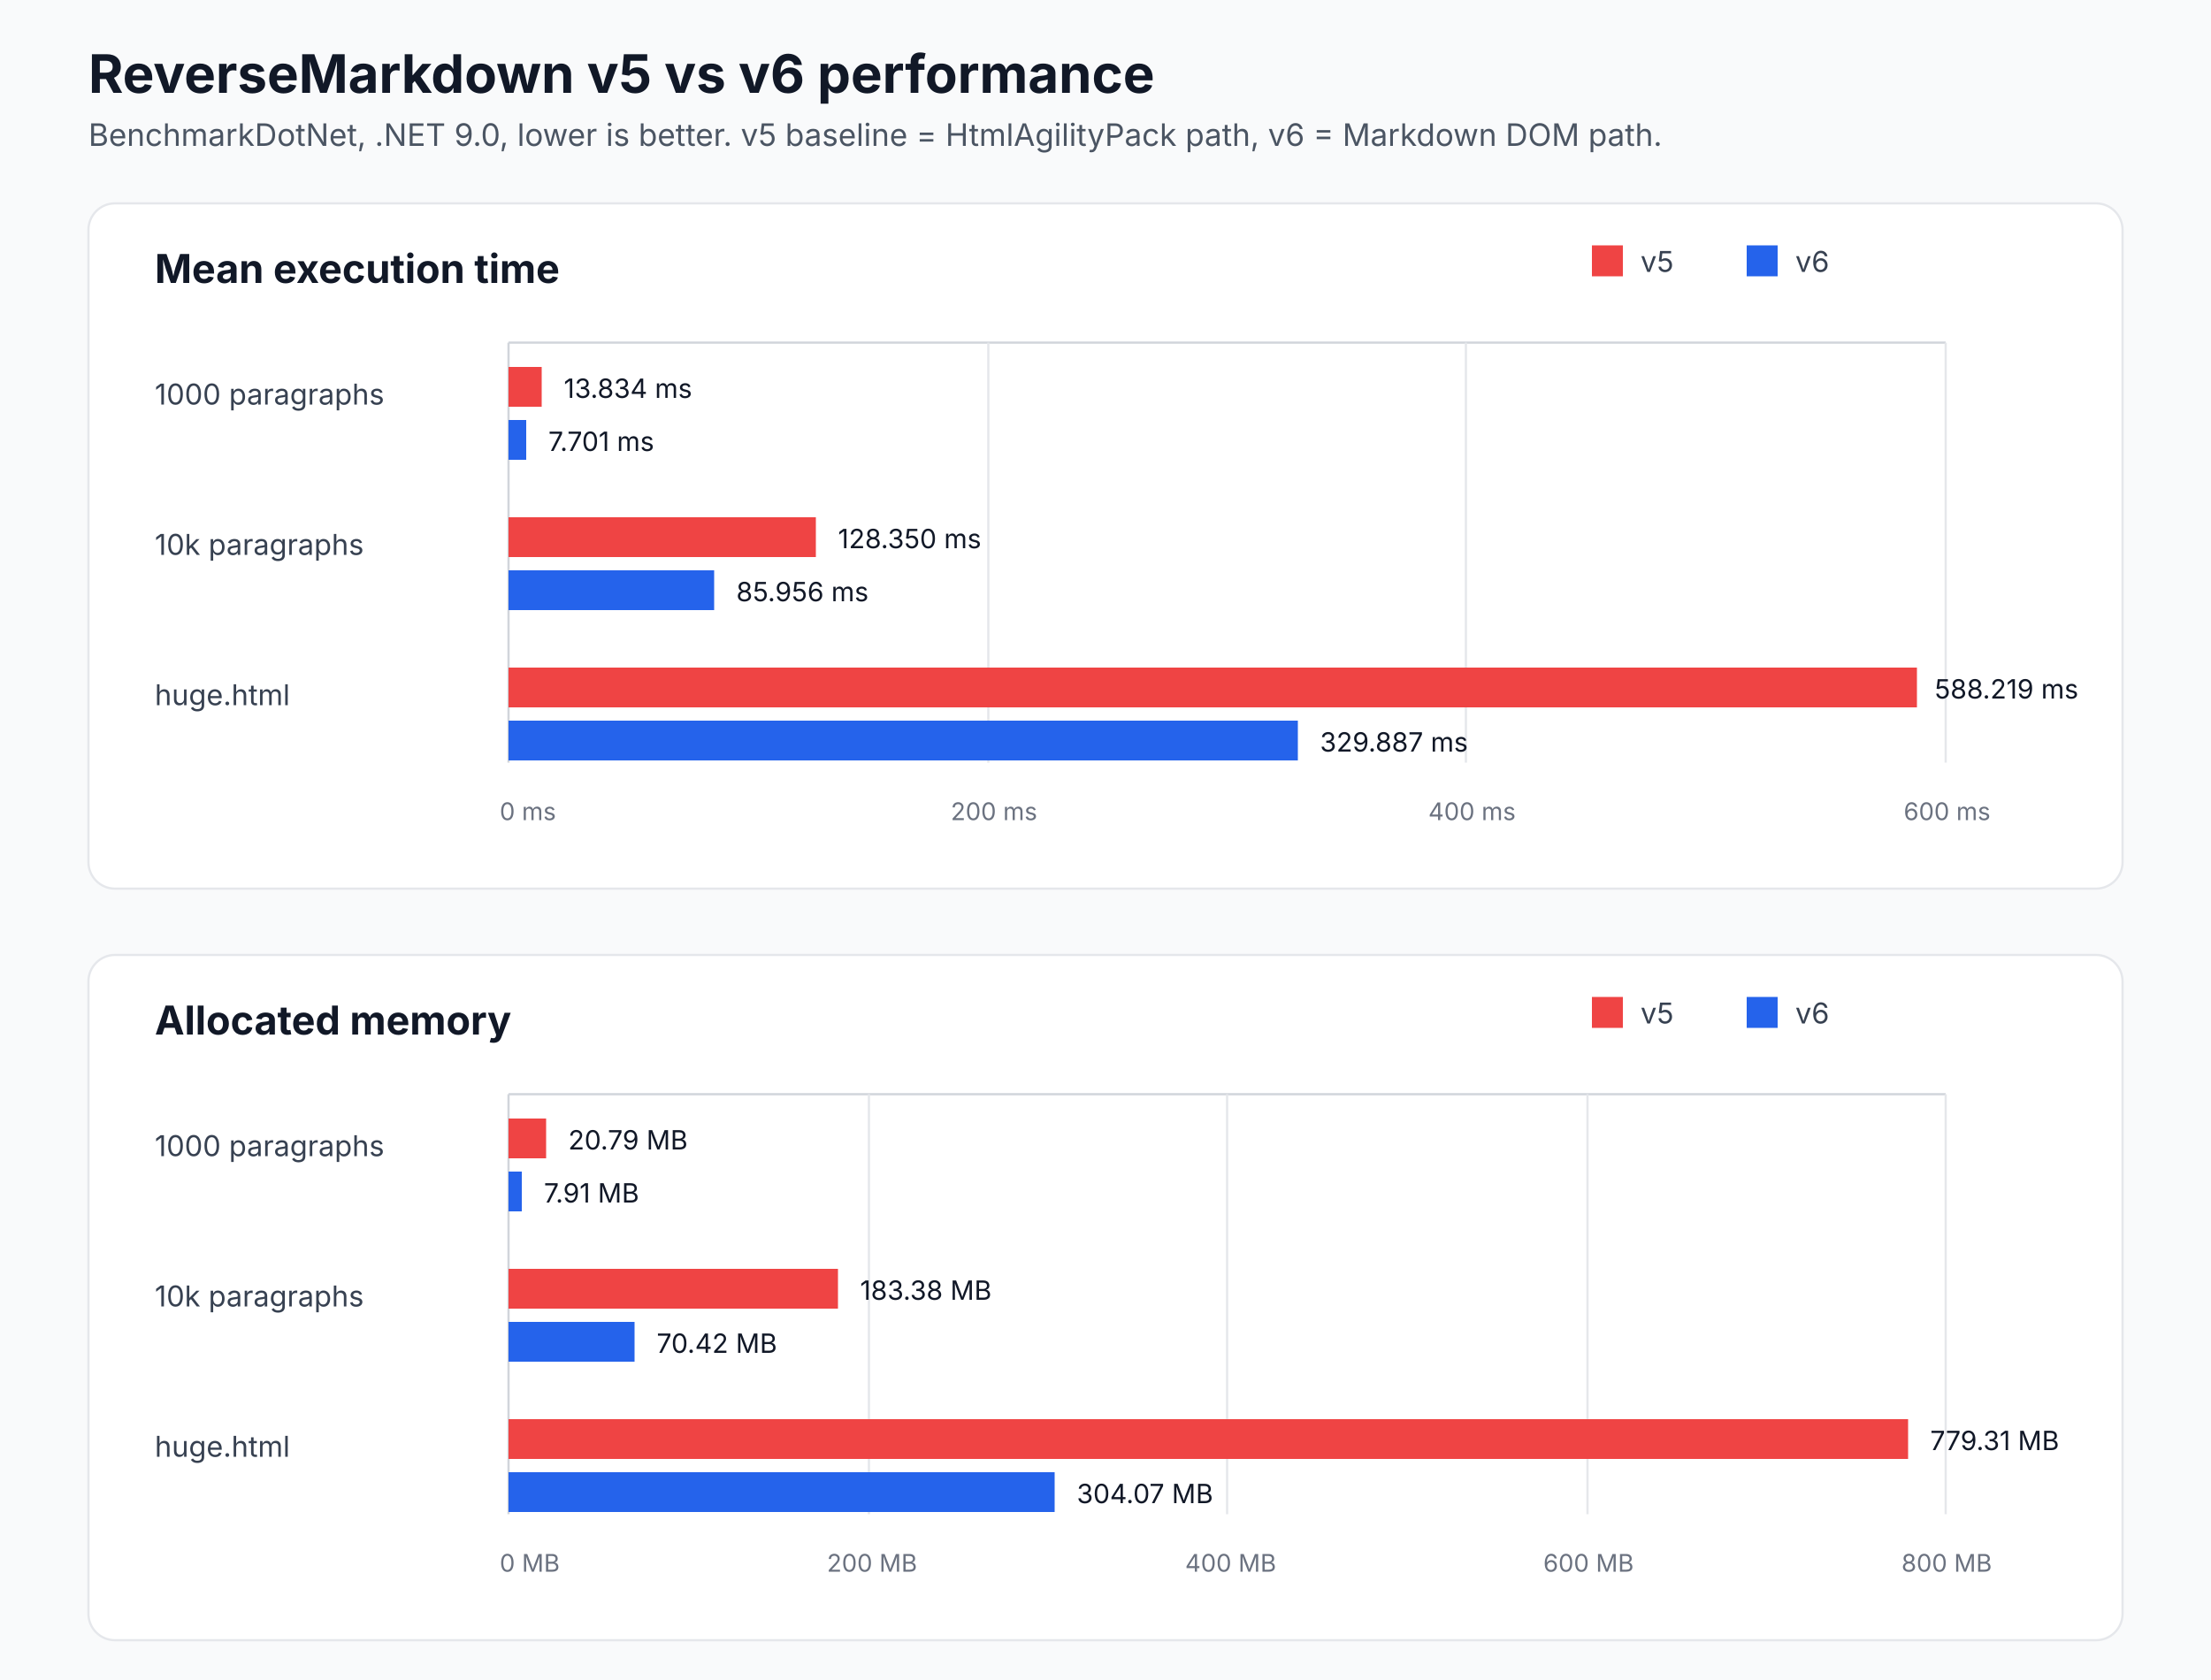
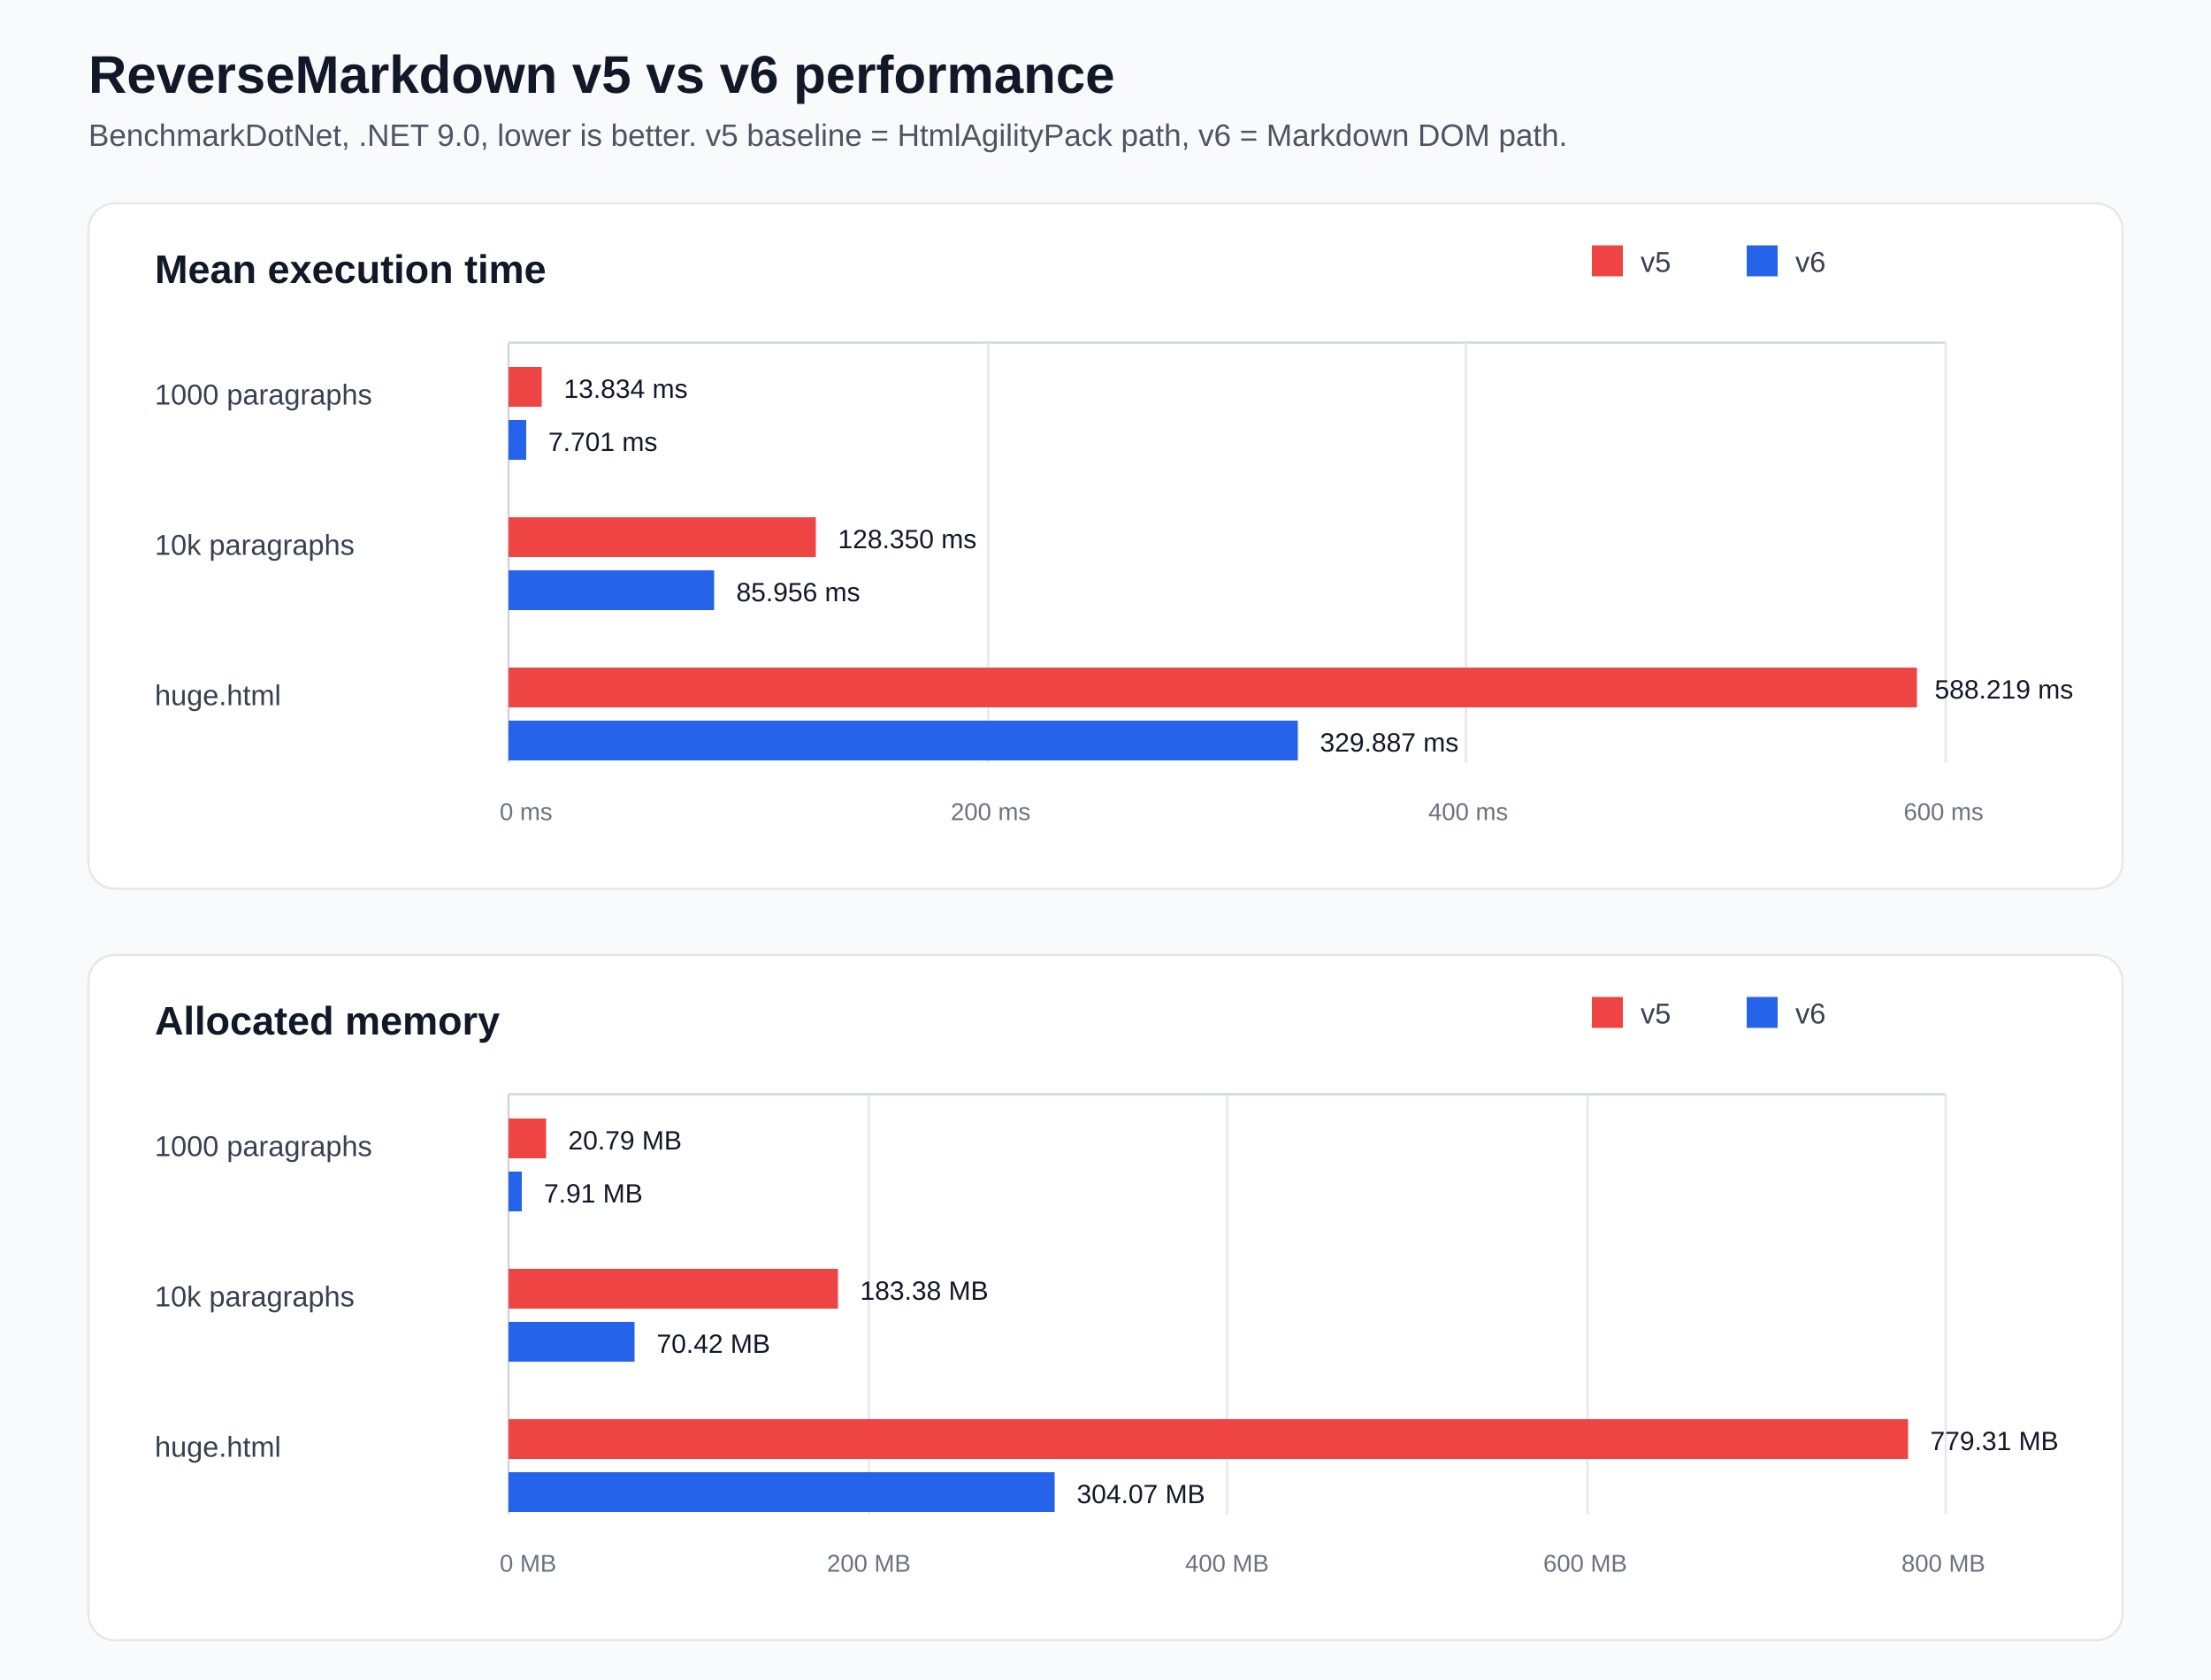
<svg xmlns="http://www.w3.org/2000/svg" width="1000" height="760" viewBox="0 0 1000 760" role="img" aria-labelledby="title desc">
  <style>
-     .title { font: 700 24px system-ui, -apple-system, BlinkMacSystemFont, "Segoe UI", sans-serif; fill: #111827; }
-     .subtitle { font: 14px system-ui, -apple-system, BlinkMacSystemFont, "Segoe UI", sans-serif; fill: #4b5563; }
-     .section { font: 700 18px system-ui, -apple-system, BlinkMacSystemFont, "Segoe UI", sans-serif; fill: #111827; }
+     text { font-family: Arial, Helvetica, sans-serif; }
+     .title { font-size: 24px; font-weight: 700; fill: #111827; }
+     .subtitle { font-size: 14px; font-weight: 400; fill: #4b5563; }
+     .section { font-size: 18px; font-weight: 700; fill: #111827; }
    .axis { stroke: #d1d5db; stroke-width: 1; }
    .grid { stroke: #e5e7eb; stroke-width: 1; }
-     .label { font: 13px system-ui, -apple-system, BlinkMacSystemFont, "Segoe UI", sans-serif; fill: #374151; }
-     .value { font: 12px system-ui, -apple-system, BlinkMacSystemFont, "Segoe UI", sans-serif; fill: #111827; }
-     .tick { font: 11px system-ui, -apple-system, BlinkMacSystemFont, "Segoe UI", sans-serif; fill: #6b7280; }
+     .label { font-size: 13px; font-weight: 400; fill: #374151; }
+     .value { font-size: 12px; font-weight: 400; fill: #111827; }
+     .tick { font-size: 11px; font-weight: 400; fill: #6b7280; }
    .v5 { fill: #ef4444; }
    .v6 { fill: #2563eb; }
    .panel { fill: #ffffff; stroke: #e5e7eb; stroke-width: 1; rx: 12; }
  </style>
  <rect width="1000" height="760" fill="#f9fafb" />
  <text x="40" y="42" class="title">ReverseMarkdown v5 vs v6 performance</text>
  <text x="40" y="66" class="subtitle">BenchmarkDotNet, .NET 9.0, lower is better. v5 baseline = HtmlAgilityPack path, v6 = Markdown DOM path.</text>
  <rect x="40" y="92" width="920" height="310" class="panel" />
  <text x="70" y="128" class="section">Mean execution time</text>
  <rect x="720" y="111" width="14" height="14" class="v5" />
  <text x="742" y="123" class="label">v5</text>
  <rect x="790" y="111" width="14" height="14" class="v6" />
  <text x="812" y="123" class="label">v6</text>
  <line x1="230" y1="155" x2="880" y2="155" class="axis" />
  <line x1="230" y1="155" x2="230" y2="345" class="axis" />
  <line x1="447" y1="155" x2="447" y2="345" class="grid" />
  <line x1="663" y1="155" x2="663" y2="345" class="grid" />
  <line x1="880" y1="155" x2="880" y2="345" class="grid" />
  <text x="226" y="371" class="tick">0 ms</text>
  <text x="430" y="371" class="tick">200 ms</text>
  <text x="646" y="371" class="tick">400 ms</text>
  <text x="861" y="371" class="tick">600 ms</text>
  <text x="70" y="183" class="label">1000 paragraphs</text>
  <rect x="230" y="166" width="15" height="18" class="v5" />
  <rect x="230" y="190" width="8" height="18" class="v6" />
  <text x="255" y="180" class="value">13.834 ms</text>
  <text x="248" y="204" class="value">7.701 ms</text>
  <text x="70" y="251" class="label">10k paragraphs</text>
  <rect x="230" y="234" width="139" height="18" class="v5" />
  <rect x="230" y="258" width="93" height="18" class="v6" />
  <text x="379" y="248" class="value">128.350 ms</text>
  <text x="333" y="272" class="value">85.956 ms</text>
  <text x="70" y="319" class="label">huge.html</text>
  <rect x="230" y="302" width="637" height="18" class="v5" />
  <rect x="230" y="326" width="357" height="18" class="v6" />
  <text x="875" y="316" class="value">588.219 ms</text>
  <text x="597" y="340" class="value">329.887 ms</text>
  <rect x="40" y="432" width="920" height="310" class="panel" />
  <text x="70" y="468" class="section">Allocated memory</text>
  <rect x="720" y="451" width="14" height="14" class="v5" />
  <text x="742" y="463" class="label">v5</text>
  <rect x="790" y="451" width="14" height="14" class="v6" />
  <text x="812" y="463" class="label">v6</text>
  <line x1="230" y1="495" x2="880" y2="495" class="axis" />
  <line x1="230" y1="495" x2="230" y2="685" class="axis" />
  <line x1="393" y1="495" x2="393" y2="685" class="grid" />
  <line x1="555" y1="495" x2="555" y2="685" class="grid" />
  <line x1="718" y1="495" x2="718" y2="685" class="grid" />
  <line x1="880" y1="495" x2="880" y2="685" class="grid" />
  <text x="226" y="711" class="tick">0 MB</text>
  <text x="374" y="711" class="tick">200 MB</text>
  <text x="536" y="711" class="tick">400 MB</text>
  <text x="698" y="711" class="tick">600 MB</text>
  <text x="860" y="711" class="tick">800 MB</text>
  <text x="70" y="523" class="label">1000 paragraphs</text>
  <rect x="230" y="506" width="17" height="18" class="v5" />
  <rect x="230" y="530" width="6" height="18" class="v6" />
  <text x="257" y="520" class="value">20.79 MB</text>
  <text x="246" y="544" class="value">7.91 MB</text>
  <text x="70" y="591" class="label">10k paragraphs</text>
  <rect x="230" y="574" width="149" height="18" class="v5" />
  <rect x="230" y="598" width="57" height="18" class="v6" />
  <text x="389" y="588" class="value">183.38 MB</text>
  <text x="297" y="612" class="value">70.42 MB</text>
  <text x="70" y="659" class="label">huge.html</text>
  <rect x="230" y="642" width="633" height="18" class="v5" />
  <rect x="230" y="666" width="247" height="18" class="v6" />
  <text x="873" y="656" class="value">779.31 MB</text>
  <text x="487" y="680" class="value">304.07 MB</text>
</svg>
